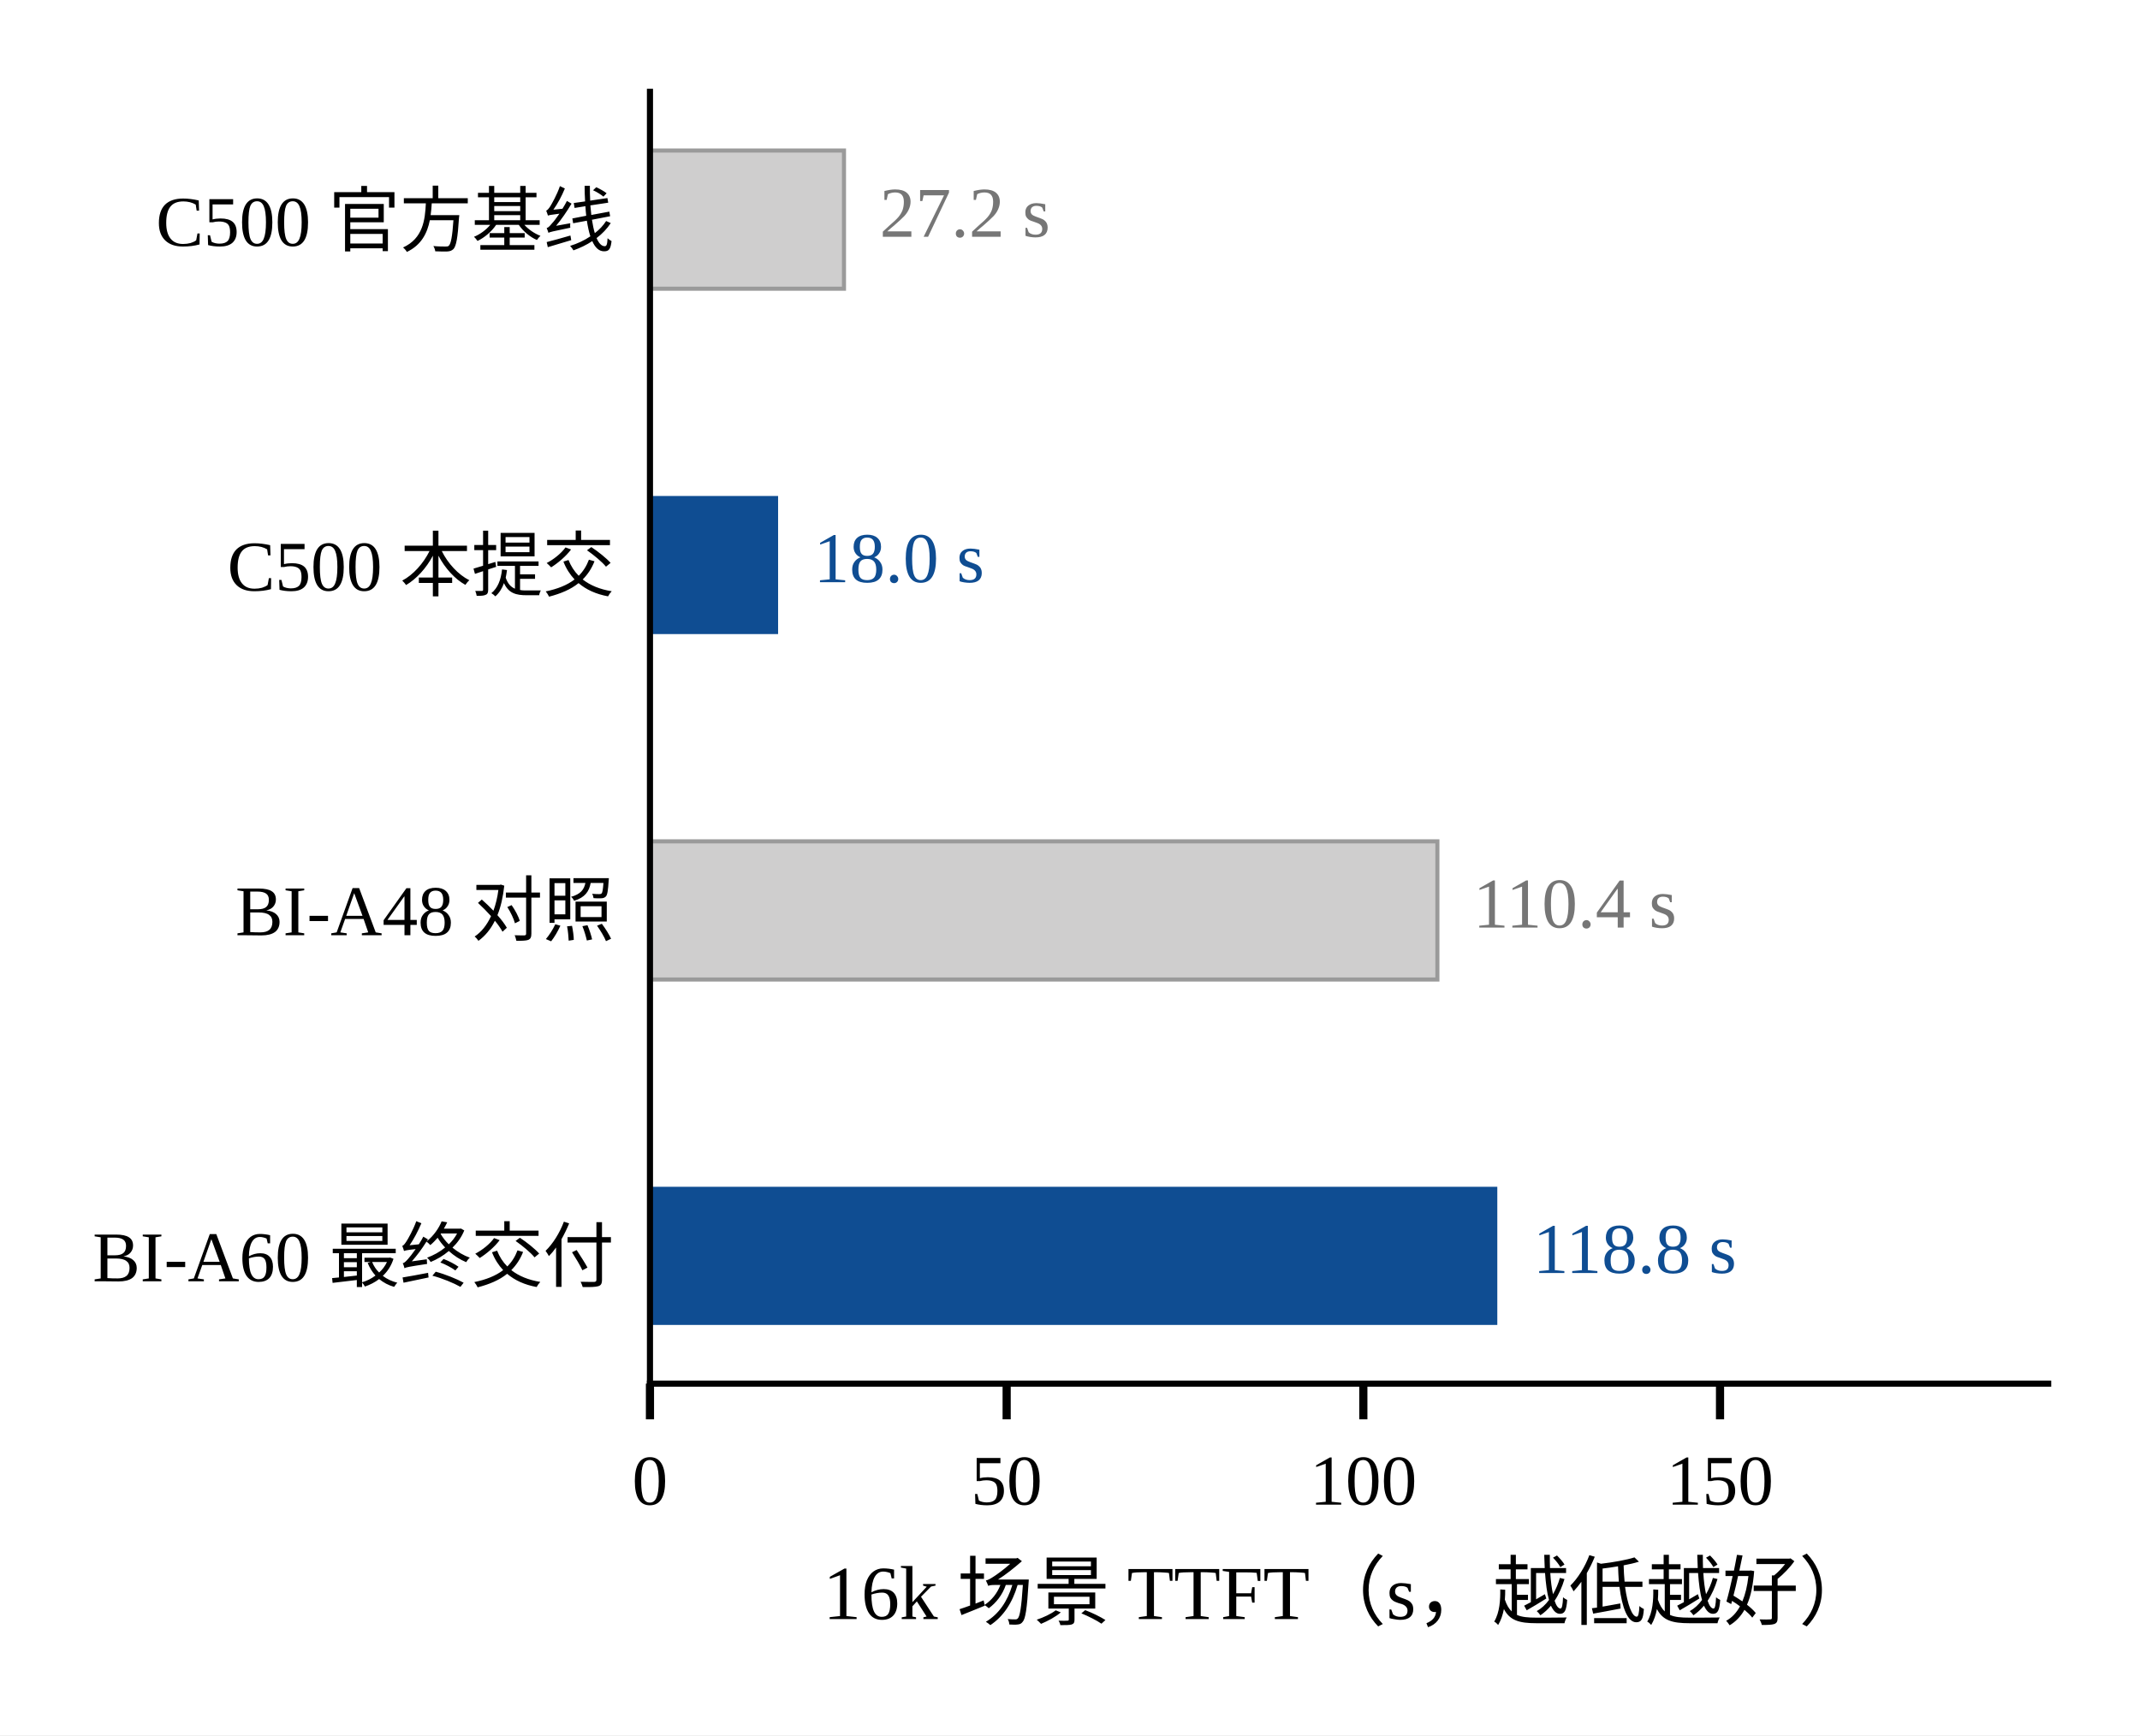
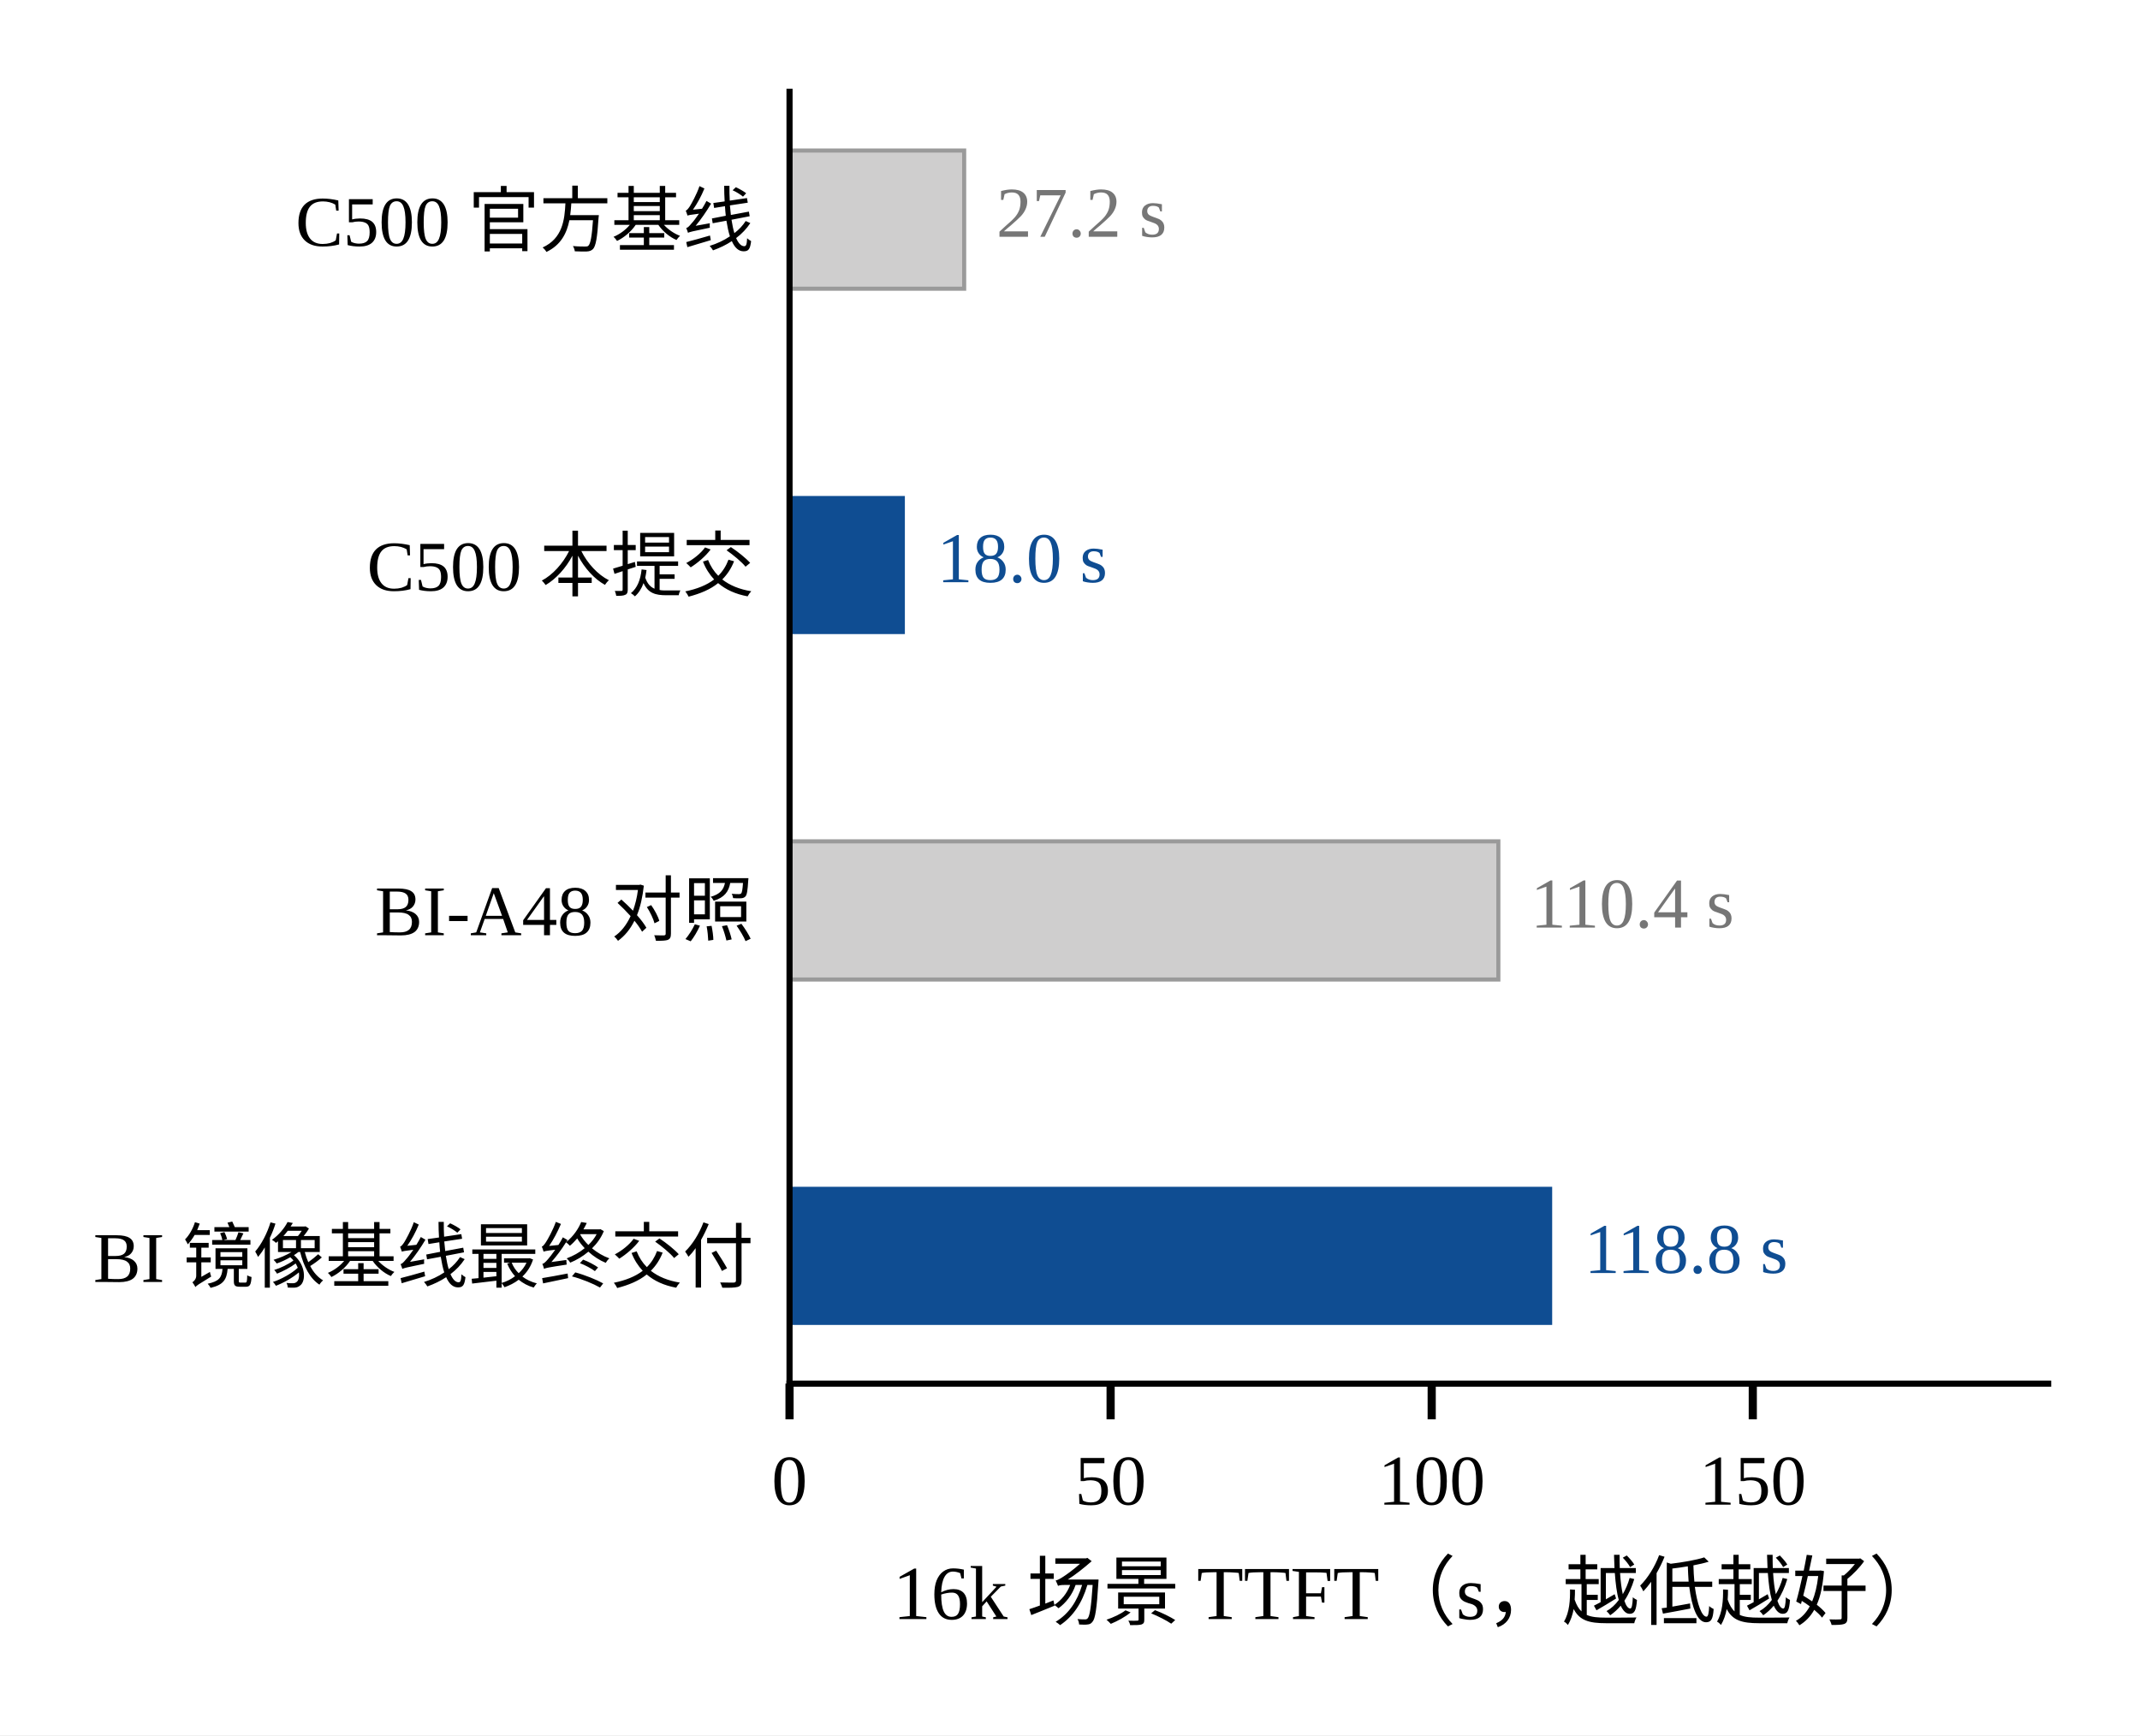
<svg xmlns="http://www.w3.org/2000/svg" xmlns:xlink="http://www.w3.org/1999/xlink" width="209.764pt" height="170.079pt" viewBox="0 0 209.764 170.079" version="1.1">
  <defs>
    <style type="text/css">*{stroke-linejoin: round; stroke-linecap: butt}</style>
  </defs>
  <g id="figure_1">
    <g id="patch_1">
      <path d="M 0 170.079  L 209.764 170.079  L 209.764 0  L 0 0  z " style="fill: #ffffff" />
    </g>
    <g id="axes_1">
      <g id="patch_2">
-         <path d="M 63.71 135.622  L 200.764 135.622  L 200.764 9  L 63.71 9  z " style="fill: #ffffff" />
+         <path d="M 77.39 135.622  L 200.764 135.622  L 200.764 9  L 77.39 9  z " style="fill: #ffffff" />
      </g>
      <g id="patch_3">
-         <path d="M 63.71 28.298  L 82.728 28.298  L 82.728 14.756  L 63.71 14.756  z " clip-path="url(#p2c6aa72add)" style="fill: #cfcece; stroke: #9a9a9a; stroke-width: 0.4; stroke-linejoin: miter" />
+         <path d="M 77.39 28.298  L 94.509 28.298  L 94.509 14.756  L 77.39 14.756  z " clip-path="url(#p3784dbfb88)" style="fill: #cfcece; stroke: #9a9a9a; stroke-width: 0.4; stroke-linejoin: miter" />
      </g>
      <g id="patch_4">
-         <path d="M 63.71 62.154  L 76.27 62.154  L 76.27 48.612  L 63.71 48.612  z " clip-path="url(#p2c6aa72add)" style="fill: #0f4d92" />
+         <path d="M 77.39 62.154  L 88.696 62.154  L 88.696 48.612  L 77.39 48.612  z " clip-path="url(#p3784dbfb88)" style="fill: #0f4d92" />
      </g>
      <g id="patch_5">
-         <path d="M 63.71 96.011  L 140.894 96.011  L 140.894 82.468  L 63.71 82.468  z " clip-path="url(#p2c6aa72add)" style="fill: #cfcece; stroke: #9a9a9a; stroke-width: 0.4; stroke-linejoin: miter" />
+         <path d="M 77.39 96.011  L 146.87 96.011  L 146.87 82.468  L 77.39 82.468  z " clip-path="url(#p3784dbfb88)" style="fill: #cfcece; stroke: #9a9a9a; stroke-width: 0.4; stroke-linejoin: miter" />
      </g>
      <g id="patch_6">
-         <path d="M 63.71 129.867  L 146.767 129.867  L 146.767 116.324  L 63.71 116.324  z " clip-path="url(#p2c6aa72add)" style="fill: #0f4d92" />
+         <path d="M 77.39 129.867  L 152.145 129.867  L 152.145 116.324  L 77.39 116.324  z " clip-path="url(#p3784dbfb88)" style="fill: #0f4d92" />
      </g>
      <g id="matplotlib.axis_1">
        <g id="xtick_1">
          <g id="line2d_1">
            <defs>
-               <path id="m82613c0037" d="M 0 0  L 0 3.5  " style="stroke: #000000; stroke-width: 0.8" />
+               <path id="m6fb8db11b7" d="M 0 0  L 0 3.5  " style="stroke: #000000; stroke-width: 0.8" />
            </defs>
            <g>
-               <use xlink:href="#m82613c0037" x="63.71" y="135.622" style="stroke: #000000; stroke-width: 0.8" />
+               <use xlink:href="#m6fb8db11b7" x="77.39" y="135.622" style="stroke: #000000; stroke-width: 0.8" />
            </g>
          </g>
          <g id="text_1">
-             <text style="font-size: 7px; font-family: 'Times New Roman', 'SimHei'; text-anchor: middle" x="63.71" y="147.483" transform="rotate(-0 63.71 147.4831)">0</text>
+             <text style="font-size: 7px; font-family: 'Times New Roman', 'SimHei'; text-anchor: middle" x="77.39" y="147.483" transform="rotate(-0 77.39 147.4831)">0</text>
          </g>
        </g>
        <g id="xtick_2">
          <g id="line2d_2">
            <g>
-               <use xlink:href="#m82613c0037" x="98.673" y="135.622" style="stroke: #000000; stroke-width: 0.8" />
+               <use xlink:href="#m6fb8db11b7" x="108.863" y="135.622" style="stroke: #000000; stroke-width: 0.8" />
            </g>
          </g>
          <g id="text_2">
-             <text style="font-size: 7px; font-family: 'Times New Roman', 'SimHei'; text-anchor: middle" x="98.673" y="147.483" transform="rotate(-0 98.6727 147.4831)">50</text>
+             <text style="font-size: 7px; font-family: 'Times New Roman', 'SimHei'; text-anchor: middle" x="108.863" y="147.483" transform="rotate(-0 108.8629 147.4831)">50</text>
          </g>
        </g>
        <g id="xtick_3">
          <g id="line2d_3">
            <g>
-               <use xlink:href="#m82613c0037" x="133.635" y="135.622" style="stroke: #000000; stroke-width: 0.8" />
+               <use xlink:href="#m6fb8db11b7" x="140.336" y="135.622" style="stroke: #000000; stroke-width: 0.8" />
            </g>
          </g>
          <g id="text_3">
-             <text style="font-size: 7px; font-family: 'Times New Roman', 'SimHei'; text-anchor: middle" x="133.635" y="147.483" transform="rotate(-0 133.6354 147.4831)">100</text>
+             <text style="font-size: 7px; font-family: 'Times New Roman', 'SimHei'; text-anchor: middle" x="140.336" y="147.483" transform="rotate(-0 140.3358 147.4831)">100</text>
          </g>
        </g>
        <g id="xtick_4">
          <g id="line2d_4">
            <g>
-               <use xlink:href="#m82613c0037" x="168.598" y="135.622" style="stroke: #000000; stroke-width: 0.8" />
+               <use xlink:href="#m6fb8db11b7" x="171.809" y="135.622" style="stroke: #000000; stroke-width: 0.8" />
            </g>
          </g>
          <g id="text_4">
-             <text style="font-size: 7px; font-family: 'Times New Roman', 'SimHei'; text-anchor: middle" x="168.598" y="147.483" transform="rotate(-0 168.5981 147.4831)">150</text>
+             <text style="font-size: 7px; font-family: 'Times New Roman', 'SimHei'; text-anchor: middle" x="171.809" y="147.483" transform="rotate(-0 171.8087 147.4831)">150</text>
          </g>
        </g>
        <g id="text_5">
-           <text style="font-size: 7.5px; font-family: 'Times New Roman', 'SimHei'; text-anchor: middle" x="132.237" y="158.7" transform="rotate(-0 132.2369 158.7004)">16k 场景 TTFT（s，越低越好）</text>
+           <text style="font-size: 7.5px; font-family: 'Times New Roman', 'SimHei'; text-anchor: middle" x="139.077" y="158.7" transform="rotate(-0 139.0769 158.7004)">16k 场景 TTFT（s，越低越好）</text>
        </g>
      </g>
      <g id="matplotlib.axis_2">
        <g id="ytick_1">
          <g id="line2d_5" />
          <g id="text_6">
-             <text style="font-size: 7px; font-family: 'Times New Roman', 'SimHei'; text-anchor: end" x="60.21" y="24.1" transform="rotate(-0 60.21 24.10042)">C500 官方基线</text>
+             <text style="font-size: 7px; font-family: 'Times New Roman', 'SimHei'; text-anchor: end" x="73.89" y="24.1" transform="rotate(-0 73.89 24.10042)">C500 官方基线</text>
          </g>
        </g>
        <g id="ytick_2">
          <g id="line2d_6" />
          <g id="text_7">
-             <text style="font-size: 7px; font-family: 'Times New Roman', 'SimHei'; text-anchor: end" x="60.21" y="57.888" transform="rotate(-0 60.21 57.88834)">C500 本提交</text>
+             <text style="font-size: 7px; font-family: 'Times New Roman', 'SimHei'; text-anchor: end" x="73.89" y="57.888" transform="rotate(-0 73.89 57.88834)">C500 本提交</text>
          </g>
        </g>
        <g id="ytick_3">
          <g id="line2d_7" />
          <g id="text_8">
-             <text style="font-size: 7px; font-family: 'Times New Roman', 'SimHei'; text-anchor: end" x="60.21" y="91.67" transform="rotate(-0 60.21 91.6697)">BI-A48 对照</text>
+             <text style="font-size: 7px; font-family: 'Times New Roman', 'SimHei'; text-anchor: end" x="73.89" y="91.67" transform="rotate(-0 73.89 91.6697)">BI-A48 对照</text>
          </g>
        </g>
        <g id="ytick_4">
          <g id="line2d_8" />
          <g id="text_9">
-             <text style="font-size: 7px; font-family: 'Times New Roman', 'SimHei'; text-anchor: end" x="60.21" y="125.587" transform="rotate(-0 60.21 125.5872)">BI-A60 最终交付</text>
+             <text style="font-size: 7px; font-family: 'Times New Roman', 'SimHei'; text-anchor: end" x="73.89" y="125.656" transform="rotate(-0 73.89 125.6556)">BI 镜像基线最终交付</text>
          </g>
        </g>
      </g>
      <g id="patch_7">
-         <path d="M 63.71 135.622  L 63.71 9  " style="fill: none; stroke: #000000; stroke-width: 0.6; stroke-linejoin: miter; stroke-linecap: square" />
+         <path d="M 77.39 135.622  L 77.39 9  " style="fill: none; stroke: #000000; stroke-width: 0.6; stroke-linejoin: miter; stroke-linecap: square" />
      </g>
      <g id="patch_8">
-         <path d="M 63.71 135.622  L 200.764 135.622  " style="fill: none; stroke: #000000; stroke-width: 0.6; stroke-linejoin: miter; stroke-linecap: square" />
+         <path d="M 77.39 135.622  L 200.764 135.622  " style="fill: none; stroke: #000000; stroke-width: 0.6; stroke-linejoin: miter; stroke-linecap: square" />
      </g>
      <g id="text_10">
-         <text style="font-size: 7px; font-family: 'Times New Roman', 'SimHei'; text-anchor: start; fill: #767676" x="86.224" y="23.208" transform="rotate(-0 86.22388 23.20847)">27.2 s</text>
+         <text style="font-size: 7px; font-family: 'Times New Roman', 'SimHei'; text-anchor: start; fill: #767676" x="97.657" y="23.208" transform="rotate(-0 97.65666 23.20847)">27.2 s</text>
      </g>
      <g id="text_11">
-         <text style="font-size: 7px; font-family: 'Times New Roman', 'SimHei'; text-anchor: start; fill: #0f4d92" x="79.766" y="57.065" transform="rotate(-0 79.76627 57.06475)">18.0 s</text>
+         <text style="font-size: 7px; font-family: 'Times New Roman', 'SimHei'; text-anchor: start; fill: #0f4d92" x="91.844" y="57.065" transform="rotate(-0 91.84362 57.06475)">18.0 s</text>
      </g>
      <g id="text_12">
-         <text style="font-size: 7px; font-family: 'Times New Roman', 'SimHei'; text-anchor: start; fill: #767676" x="144.391" y="90.921" transform="rotate(-0 144.3906 90.92103)">110.4 s</text>
+         <text style="font-size: 7px; font-family: 'Times New Roman', 'SimHei'; text-anchor: start; fill: #767676" x="150.018" y="90.921" transform="rotate(-0 150.0175 90.92103)">110.4 s</text>
      </g>
      <g id="text_13">
-         <text style="font-size: 7px; font-family: 'Times New Roman', 'SimHei'; text-anchor: start; fill: #0f4d92" x="150.263" y="124.777" transform="rotate(-0 150.263 124.7773)">118.8 s</text>
+         <text style="font-size: 7px; font-family: 'Times New Roman', 'SimHei'; text-anchor: start; fill: #0f4d92" x="155.292" y="124.777" transform="rotate(-0 155.2924 124.7773)">118.8 s</text>
      </g>
    </g>
  </g>
  <defs>
-     <clipPath id="p2c6aa72add">
-       <rect x="63.71" y="9" width="137.054" height="126.622" />
+     <clipPath id="p3784dbfb88">
+       <rect x="77.39" y="9" width="123.374" height="126.622" />
    </clipPath>
  </defs>
</svg>
